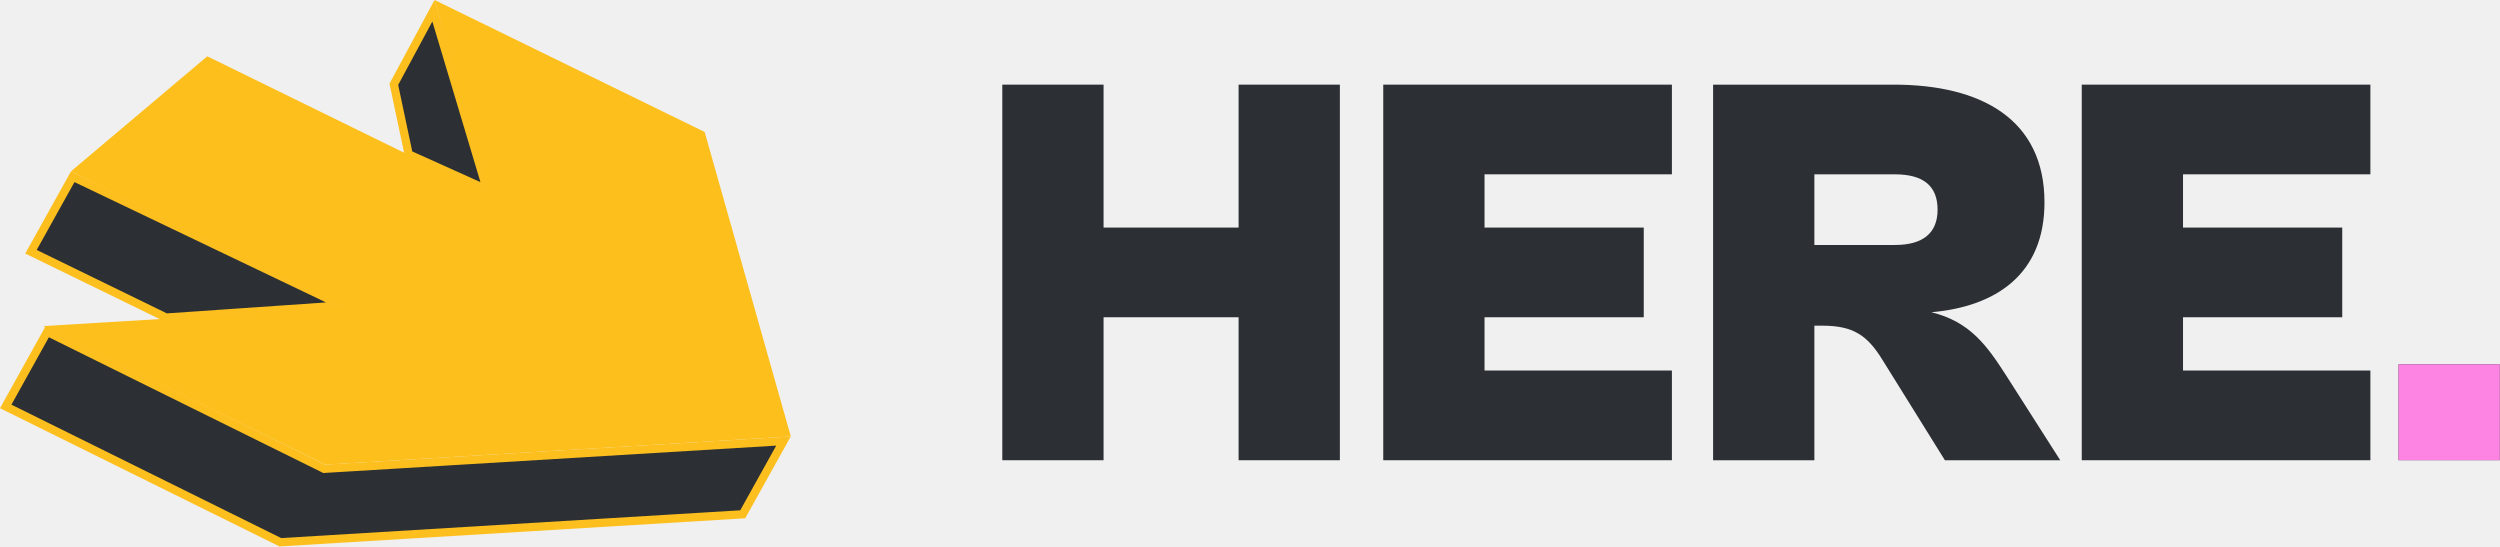
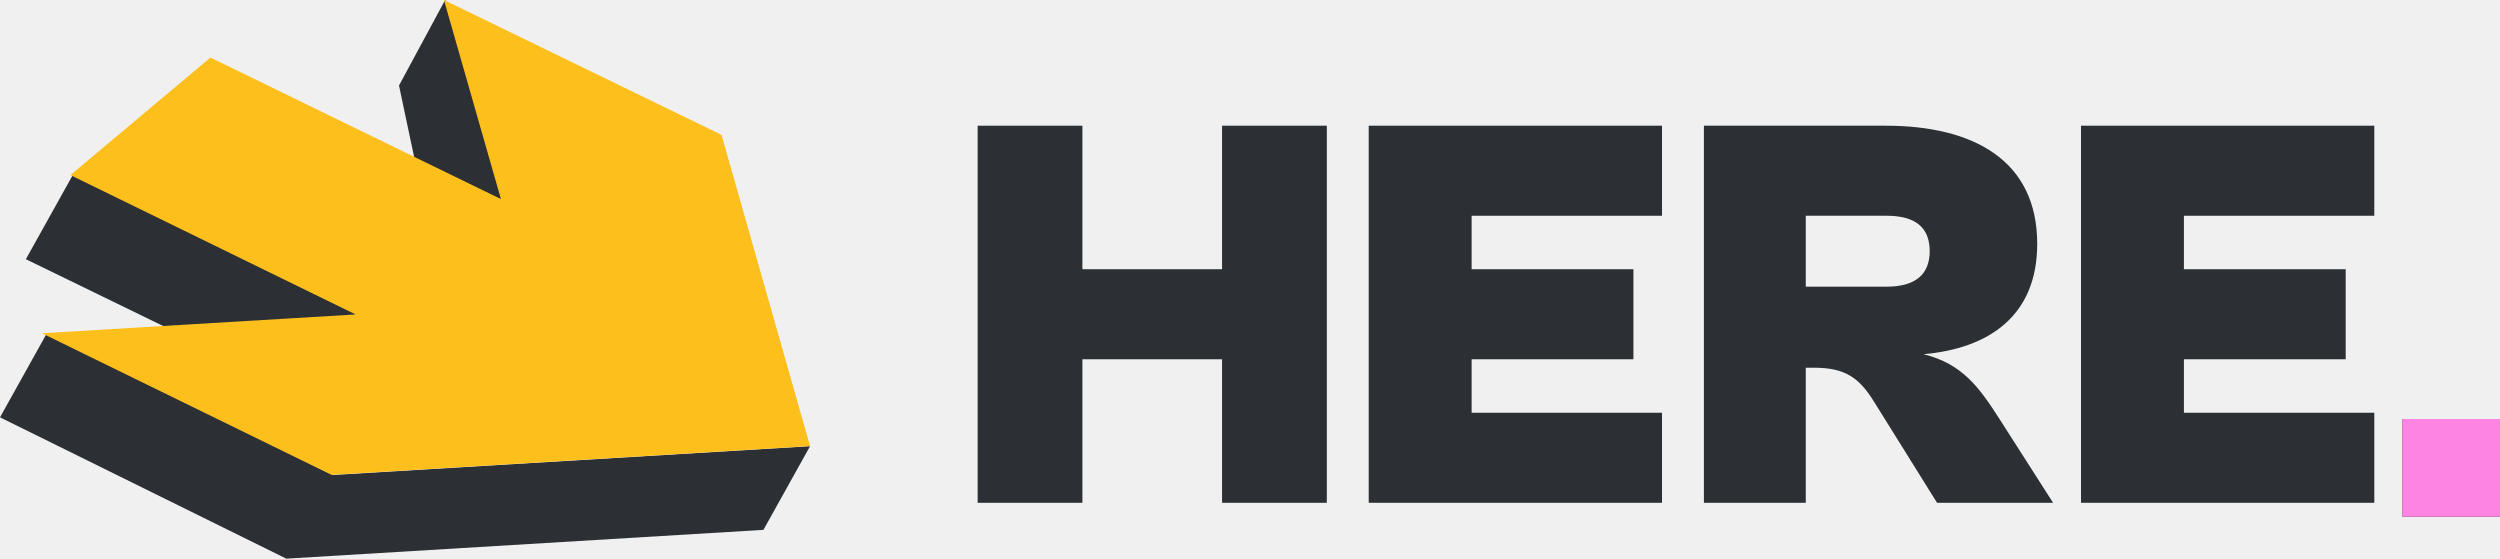
- <svg xmlns="http://www.w3.org/2000/svg" width="96" height="21" viewBox="0 0 96 21" fill="none">
-   <g clip-path="url(#clip0_3_239)">
-     <path d="M42.377 17.673V12.183H47.562V17.673H51.451V3.25H47.562V8.739H42.377V3.25H38.488V17.673H42.377Z" fill="#2C3034" />
-     <path d="M64.201 17.673V14.228H57.006V12.183H63.12V8.739H57.006V6.694H64.201V3.25H53.117V17.673H64.201Z" fill="#2C3034" />
-     <path d="M69.672 17.673V12.506H69.975C71.163 12.506 71.703 12.872 72.286 13.819L74.684 17.673H79.113L77.039 14.422C76.305 13.281 75.657 12.356 74.166 11.99C76.629 11.774 78.508 10.547 78.508 7.771C78.508 4.585 76.089 3.25 72.719 3.25H65.783V17.673H69.672ZM72.762 6.694C73.863 6.694 74.403 7.146 74.403 8.05C74.403 8.933 73.863 9.407 72.762 9.407H69.672V6.694H72.762Z" fill="#2C3034" />
-     <path d="M91.023 17.673V14.228H83.828V12.183H89.942V8.739H83.828V6.694H91.023V3.25H79.939V17.673H91.023Z" fill="#2C3034" />
-     <path d="M95.992 17.671V13.99H92.103V17.671H95.992Z" fill="#2C3034" />
-     <path d="M95.992 17.671V13.99H92.103V17.671H95.992Z" fill="#FD84E3" />
-     <path d="M12.409 17.984L12.447 18.003L12.489 18L30.086 16.936L28.521 19.749L10.765 20.823L0.219 15.607L1.812 12.742L12.409 17.984ZM15.692 5.926L15.123 3.236L16.644 0.412L18.701 7.281L15.692 5.926ZM13.131 11.73L6.376 12.195L1.189 9.667L2.793 6.785L13.131 11.73Z" fill="#2C3034" stroke="#FDBF1E" stroke-width="0.317" />
-     <path d="M30.367 16.76L12.487 17.842L1.662 12.521L13.383 11.814L2.728 6.577L7.96 2.162L18.815 7.48L16.687 0L27.059 5.068L30.367 16.76Z" fill="#FDBF1C" />
-   </g>
-   <defs>
-     <clipPath id="clip0_3_239">
-       <rect width="96" height="21" fill="white" />
-     </clipPath>
-   </defs>
+ <svg xmlns="http://www.w3.org/2000/svg" width="179" height="40" viewBox="0 0 179 40" fill="none">
+   <path fill-rule="evenodd" clip-rule="evenodd" d="M28.568 6.124L31.871 0L36.201 14.427L29.709 11.508L28.568 6.124ZM5.209 12.538L1.851 18.559L12.118 23.554L26.25 22.584L5.209 12.538ZM3.338 23.892L0 29.881L20.5 40L54.662 37.938L57.999 31.949L23.837 34.011L3.338 23.892Z" fill="#2C3034" />
+   <path d="M58 31.938L23.74 34L3 23.86L25.459 22.514L5.042 12.534L15.068 4.12L35.866 14.255L31.788 0L51.661 9.657L58 31.938Z" fill="#FDBF1C" />
+   <path d="M77.5 36V25.724H87.5V36H95V9H87.5V19.276H77.5V9H70V36H77.5Z" fill="#2C3034" />
+   <path d="M119 36V29.552H105.369V25.724H116.953V19.276H105.369V15.448H119V9H98V36H119Z" fill="#2C3034" />
+   <path d="M129.293 36V26.328H129.861C132.089 26.328 133.102 27.014 134.196 28.787L138.693 36H147L143.11 29.915C141.733 27.779 140.517 26.046 137.722 25.361C142.34 24.958 145.865 22.661 145.865 17.463C145.865 11.498 141.327 9 135.007 9H122V36H129.293ZM135.088 15.448C137.154 15.448 138.166 16.294 138.166 17.986C138.166 19.639 137.154 20.525 135.088 20.525H129.293V15.448H135.088Z" fill="#2C3034" />
+   <path d="M170 36V29.552H156.368V25.724H167.952V19.276H156.368V15.448H170V9H149V36H170Z" fill="#2C3034" />
+   <path d="M179 37V30H172V37H179Z" fill="#2C3034" />
+   <path d="M179 37V30H172V37H179Z" fill="#FD84E3" />
</svg>
